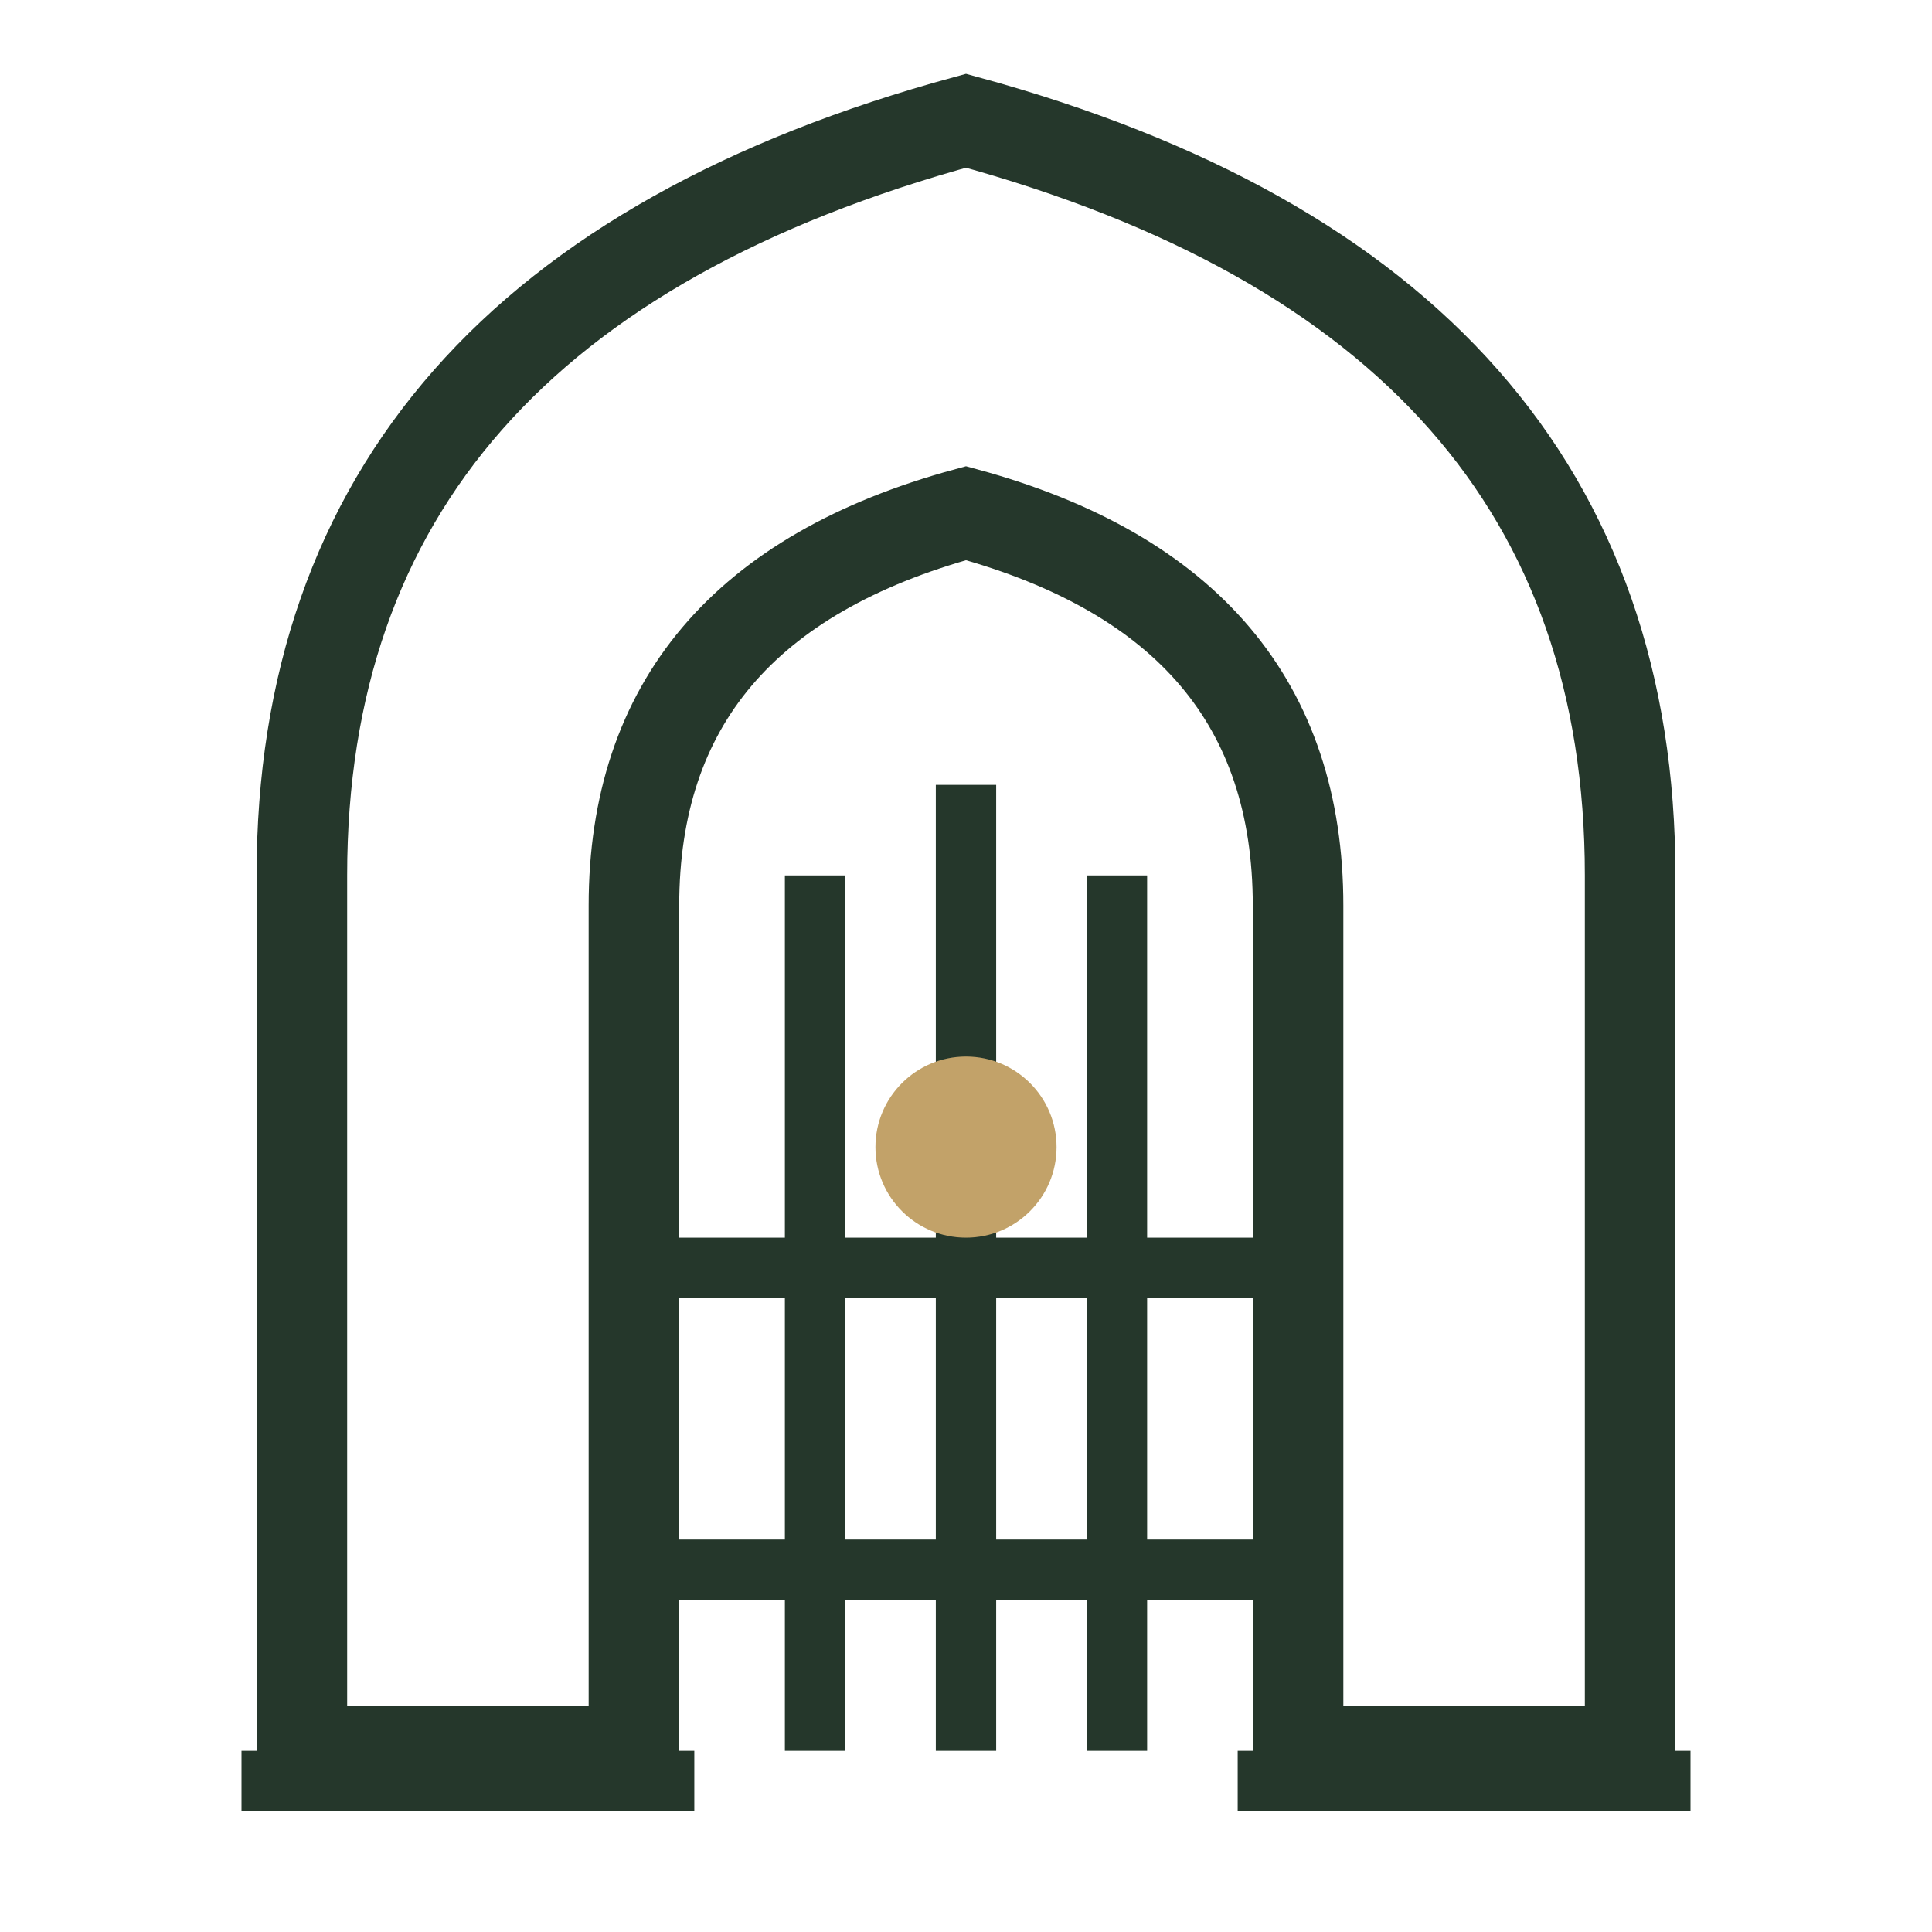
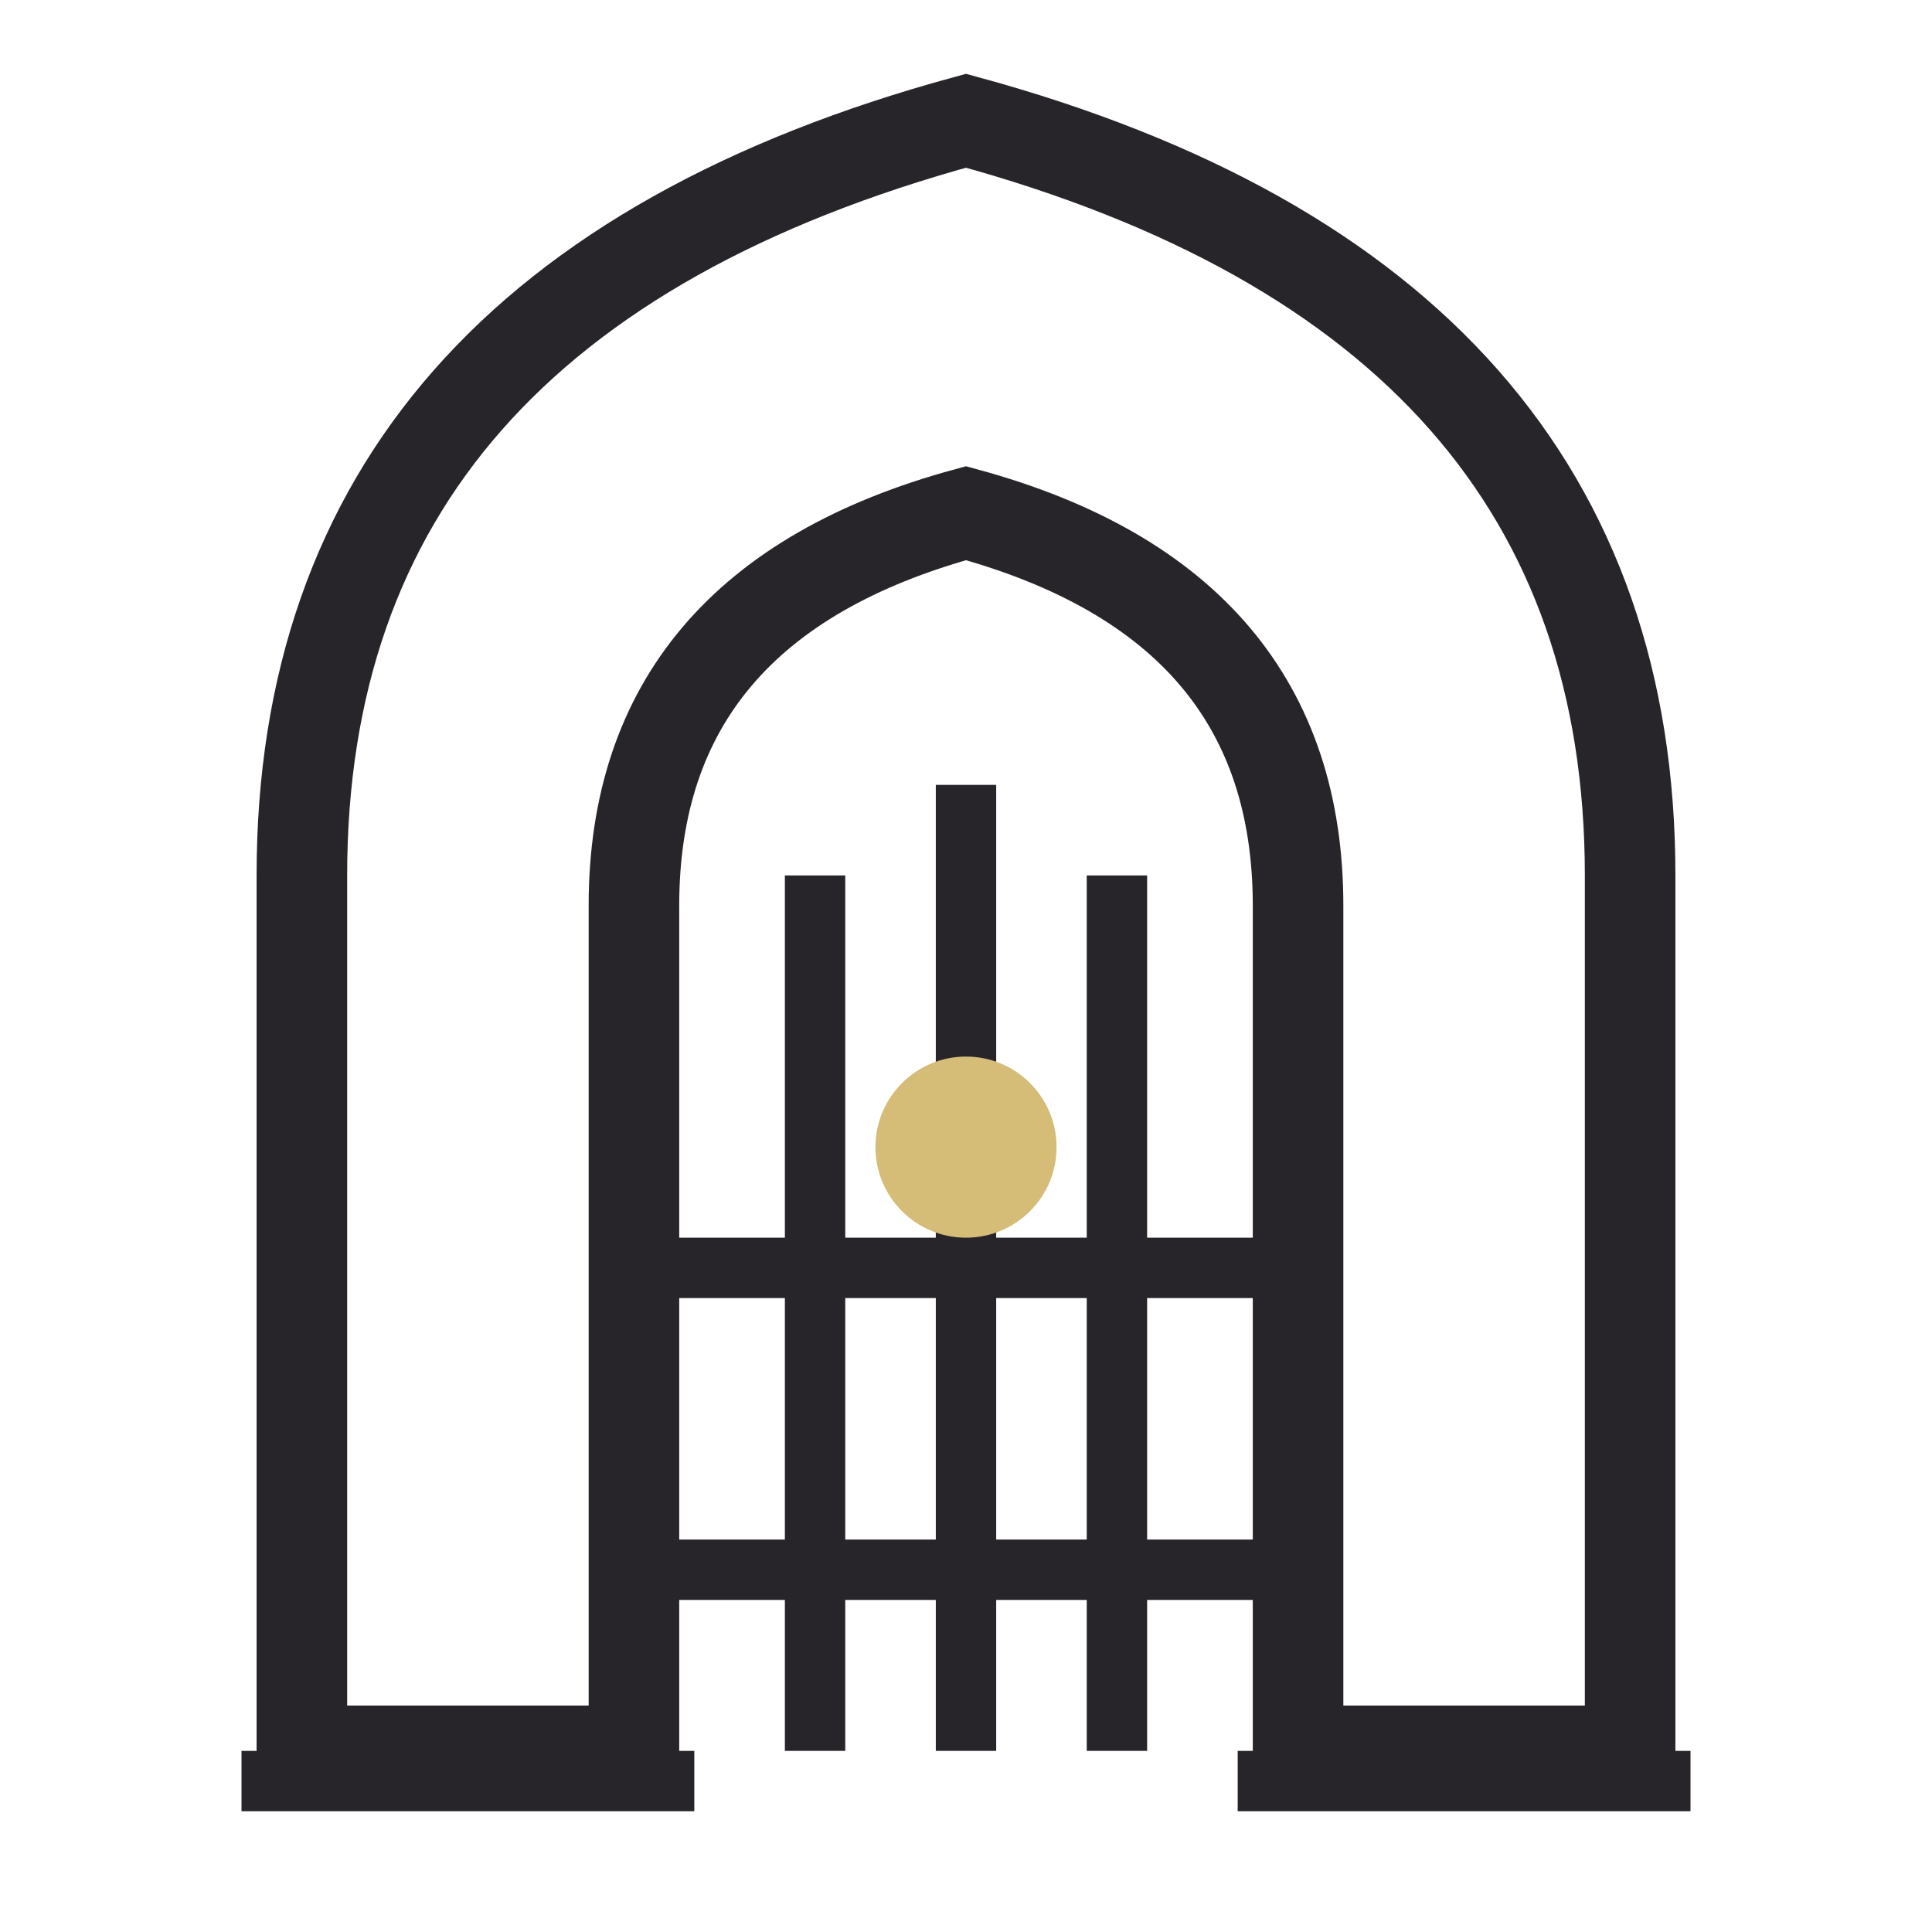
<svg xmlns="http://www.w3.org/2000/svg" viewBox="0 0 64 64">
-   <path d="M10 58V29Q10 10 32 4Q54 10 54 29v29H43V30Q43 20 32 17Q21 20 21 30v28Z" fill="none" stroke="#25372b" stroke-width="3" />
-   <path d="M27 58V29M37 58V29M21 42h22M21 52h22M32 26v32M8 59h15M41 59h15" stroke="#25372b" stroke-width="2" />
-   <circle cx="32" cy="38" r="3" fill="#c2a269" />
+   <path d="M10 58V29Q10 10 32 4Q54 10 54 29v29H43V30Q43 20 32 17Q21 20 21 30v28Z" fill="none" stroke="#27252a" stroke-width="3" />
+   <path d="M27 58V29M37 58V29M21 42h22M21 52h22M32 26v32M8 59h15M41 59h15" stroke="#27252a" stroke-width="2" />
+   <circle cx="32" cy="38" r="3" fill="#d5bd78" />
</svg>
